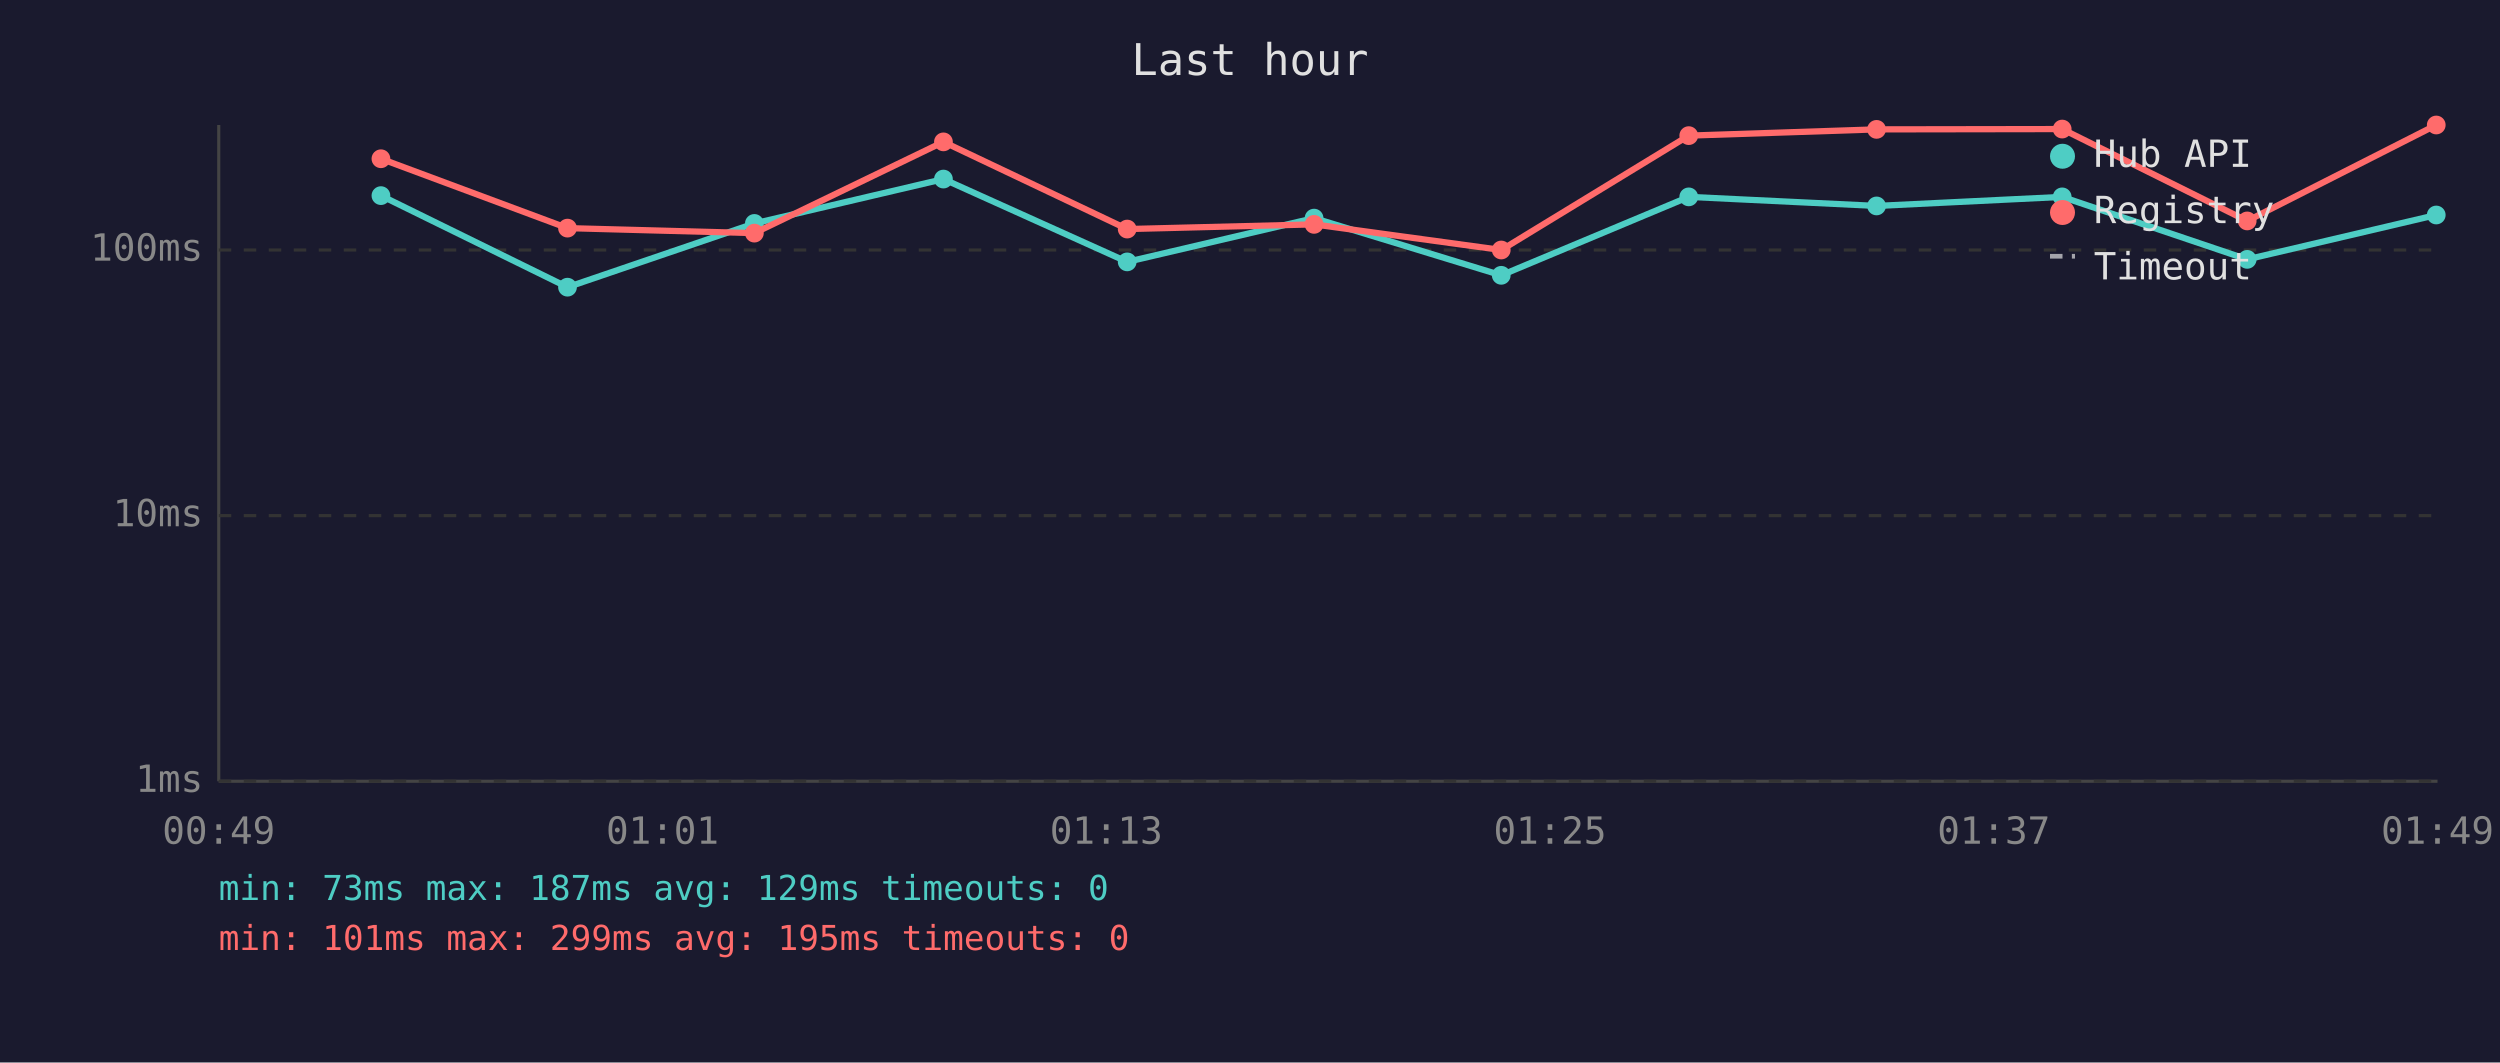
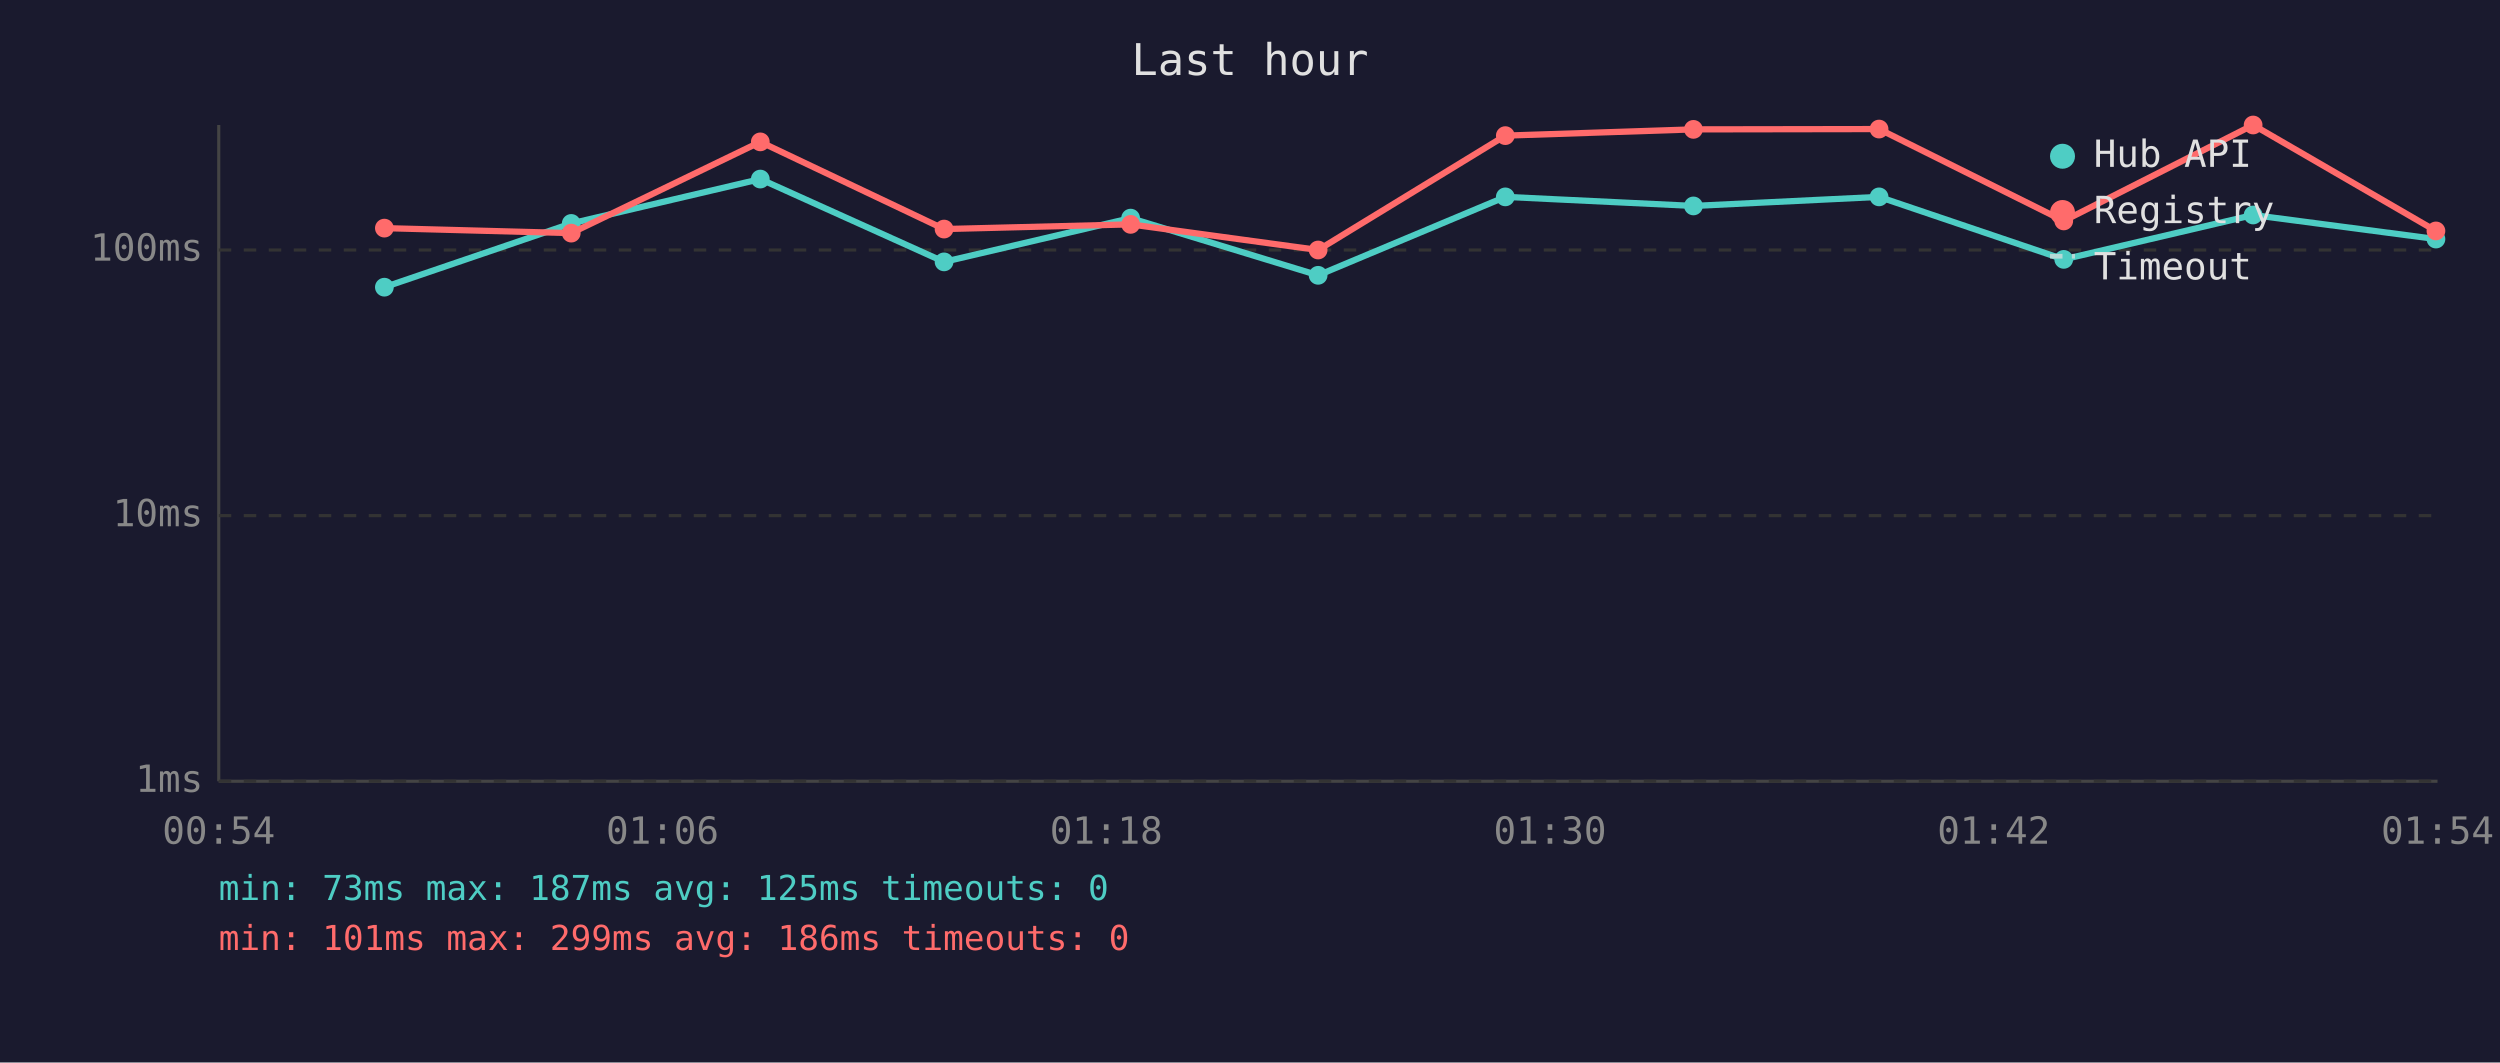
<svg xmlns="http://www.w3.org/2000/svg" viewBox="0 0 800 340" font-family="monospace" font-size="12">
  <rect width="800" height="340" fill="#1a1a2e" />
  <text x="400" y="24" fill="#e0e0e0" font-size="14" text-anchor="middle">Last hour</text>
  <line x1="70" y1="40" x2="70" y2="250" stroke="#444" stroke-width="1" />
  <line x1="70" y1="250" x2="780" y2="250" stroke="#444" stroke-width="1" />
  <line x1="70" y1="250" x2="780" y2="250" stroke="#333" stroke-width="1" stroke-dasharray="4" />
  <text x="65" y="250" fill="#888" text-anchor="end" dominant-baseline="middle">1ms</text>
  <line x1="70" y1="165" x2="780" y2="165" stroke="#333" stroke-width="1" stroke-dasharray="4" />
  <text x="65" y="165" fill="#888" text-anchor="end" dominant-baseline="middle">10ms</text>
  <line x1="70" y1="80" x2="780" y2="80" stroke="#333" stroke-width="1" stroke-dasharray="4" />
  <text x="65" y="80" fill="#888" text-anchor="end" dominant-baseline="middle">100ms</text>
-   <text x="70" y="270" fill="#888" text-anchor="middle">00:49</text>
-   <text x="212" y="270" fill="#888" text-anchor="middle">01:01</text>
-   <text x="354" y="270" fill="#888" text-anchor="middle">01:13</text>
-   <text x="496" y="270" fill="#888" text-anchor="middle">01:25</text>
-   <text x="638" y="270" fill="#888" text-anchor="middle">01:37</text>
-   <text x="780" y="270" fill="#888" text-anchor="middle">01:49</text>
-   <polyline points="121.9,62.6 181.6,91.9 241.4,71.5 301.9,57.3 360.7,83.8 420.5,69.8 480.4,88.1 540.4,63.0 600.5,65.9 659.9,63.0 719.1,83.0 779.6,68.8" fill="none" stroke="#4ecdc4" stroke-width="2" opacity="1" />
-   <circle cx="121.9" cy="62.6" r="3" fill="#4ecdc4" />
-   <circle cx="181.6" cy="91.9" r="3" fill="#4ecdc4" />
-   <circle cx="241.4" cy="71.5" r="3" fill="#4ecdc4" />
-   <circle cx="301.9" cy="57.3" r="3" fill="#4ecdc4" />
-   <circle cx="360.7" cy="83.8" r="3" fill="#4ecdc4" />
-   <circle cx="420.5" cy="69.8" r="3" fill="#4ecdc4" />
-   <circle cx="480.4" cy="88.1" r="3" fill="#4ecdc4" />
-   <circle cx="540.4" cy="63.0" r="3" fill="#4ecdc4" />
-   <circle cx="600.5" cy="65.9" r="3" fill="#4ecdc4" />
-   <circle cx="659.9" cy="63.0" r="3" fill="#4ecdc4" />
-   <circle cx="719.1" cy="83.0" r="3" fill="#4ecdc4" />
-   <circle cx="779.6" cy="68.8" r="3" fill="#4ecdc4" />
-   <polyline points="121.9,50.8 181.6,73.0 241.4,74.6 301.9,45.4 360.7,73.3 420.5,71.8 480.4,80.0 540.4,43.4 600.5,41.4 659.9,41.3 719.1,70.7 779.6,40.0" fill="none" stroke="#ff6b6b" stroke-width="2" opacity="1" />
-   <circle cx="121.9" cy="50.8" r="3" fill="#ff6b6b" />
-   <circle cx="181.6" cy="73.0" r="3" fill="#ff6b6b" />
-   <circle cx="241.4" cy="74.6" r="3" fill="#ff6b6b" />
-   <circle cx="301.9" cy="45.4" r="3" fill="#ff6b6b" />
-   <circle cx="360.7" cy="73.3" r="3" fill="#ff6b6b" />
-   <circle cx="420.5" cy="71.8" r="3" fill="#ff6b6b" />
-   <circle cx="480.4" cy="80.0" r="3" fill="#ff6b6b" />
-   <circle cx="540.4" cy="43.4" r="3" fill="#ff6b6b" />
-   <circle cx="600.5" cy="41.4" r="3" fill="#ff6b6b" />
-   <circle cx="659.9" cy="41.3" r="3" fill="#ff6b6b" />
-   <circle cx="719.1" cy="70.7" r="3" fill="#ff6b6b" />
-   <circle cx="779.6" cy="40.0" r="3" fill="#ff6b6b" />
+   <text x="70" y="270" fill="#888" text-anchor="middle">00:54</text>
+   <text x="212" y="270" fill="#888" text-anchor="middle">01:06</text>
+   <text x="354" y="270" fill="#888" text-anchor="middle">01:18</text>
+   <text x="496" y="270" fill="#888" text-anchor="middle">01:30</text>
+   <text x="638" y="270" fill="#888" text-anchor="middle">01:42</text>
+   <text x="780" y="270" fill="#888" text-anchor="middle">01:54</text>
+   <polyline points="123.0,91.9 182.8,71.5 243.3,57.3 302.1,83.8 361.8,69.8 421.8,88.1 481.7,63.0 541.9,65.9 601.3,63.0 660.4,83.0 721.0,68.8 779.5,76.5" fill="none" stroke="#4ecdc4" stroke-width="2" opacity="1" />
+   <circle cx="123.0" cy="91.9" r="3" fill="#4ecdc4" />
+   <circle cx="182.8" cy="71.5" r="3" fill="#4ecdc4" />
+   <circle cx="243.3" cy="57.3" r="3" fill="#4ecdc4" />
+   <circle cx="302.1" cy="83.8" r="3" fill="#4ecdc4" />
+   <circle cx="361.8" cy="69.8" r="3" fill="#4ecdc4" />
+   <circle cx="421.8" cy="88.1" r="3" fill="#4ecdc4" />
+   <circle cx="481.7" cy="63.0" r="3" fill="#4ecdc4" />
+   <circle cx="541.9" cy="65.9" r="3" fill="#4ecdc4" />
+   <circle cx="601.3" cy="63.0" r="3" fill="#4ecdc4" />
+   <circle cx="660.4" cy="83.0" r="3" fill="#4ecdc4" />
+   <circle cx="721.0" cy="68.8" r="3" fill="#4ecdc4" />
+   <circle cx="779.5" cy="76.5" r="3" fill="#4ecdc4" />
+   <polyline points="123.0,73.0 182.8,74.6 243.3,45.4 302.1,73.3 361.8,71.8 421.8,80.0 481.7,43.4 541.9,41.4 601.3,41.3 660.4,70.7 721.0,40.0 779.5,73.9" fill="none" stroke="#ff6b6b" stroke-width="2" opacity="1" />
+   <circle cx="123.0" cy="73.0" r="3" fill="#ff6b6b" />
+   <circle cx="182.8" cy="74.6" r="3" fill="#ff6b6b" />
+   <circle cx="243.3" cy="45.4" r="3" fill="#ff6b6b" />
+   <circle cx="302.1" cy="73.3" r="3" fill="#ff6b6b" />
+   <circle cx="361.8" cy="71.8" r="3" fill="#ff6b6b" />
+   <circle cx="421.8" cy="80.0" r="3" fill="#ff6b6b" />
+   <circle cx="481.7" cy="43.4" r="3" fill="#ff6b6b" />
+   <circle cx="541.9" cy="41.4" r="3" fill="#ff6b6b" />
+   <circle cx="601.3" cy="41.3" r="3" fill="#ff6b6b" />
+   <circle cx="660.4" cy="70.7" r="3" fill="#ff6b6b" />
+   <circle cx="721.0" cy="40.0" r="3" fill="#ff6b6b" />
+   <circle cx="779.5" cy="73.9" r="3" fill="#ff6b6b" />
  <circle cx="660" cy="50" r="4" fill="#4ecdc4" />
  <text x="670" y="50" fill="#e0e0e0" dominant-baseline="middle">Hub API</text>
  <circle cx="660" cy="68" r="4" fill="#ff6b6b" />
  <text x="670" y="68" fill="#e0e0e0" dominant-baseline="middle">Registry</text>
  <line x1="656" y1="82" x2="664" y2="82" stroke="#e0e0e0" stroke-width="1.5" stroke-dasharray="4,3" opacity="0.7" />
  <text x="670" y="86" fill="#e0e0e0" dominant-baseline="middle">Timeout</text>
-   <text x="70" y="288" fill="#4ecdc4" font-size="11">min: 73ms  max: 187ms  avg: 129ms  timeouts: 0</text>
-   <text x="70" y="304" fill="#ff6b6b" font-size="11">min: 101ms  max: 299ms  avg: 195ms  timeouts: 0</text>
+   <text x="70" y="288" fill="#4ecdc4" font-size="11">min: 73ms  max: 187ms  avg: 125ms  timeouts: 0</text>
+   <text x="70" y="304" fill="#ff6b6b" font-size="11">min: 101ms  max: 299ms  avg: 186ms  timeouts: 0</text>
</svg>
